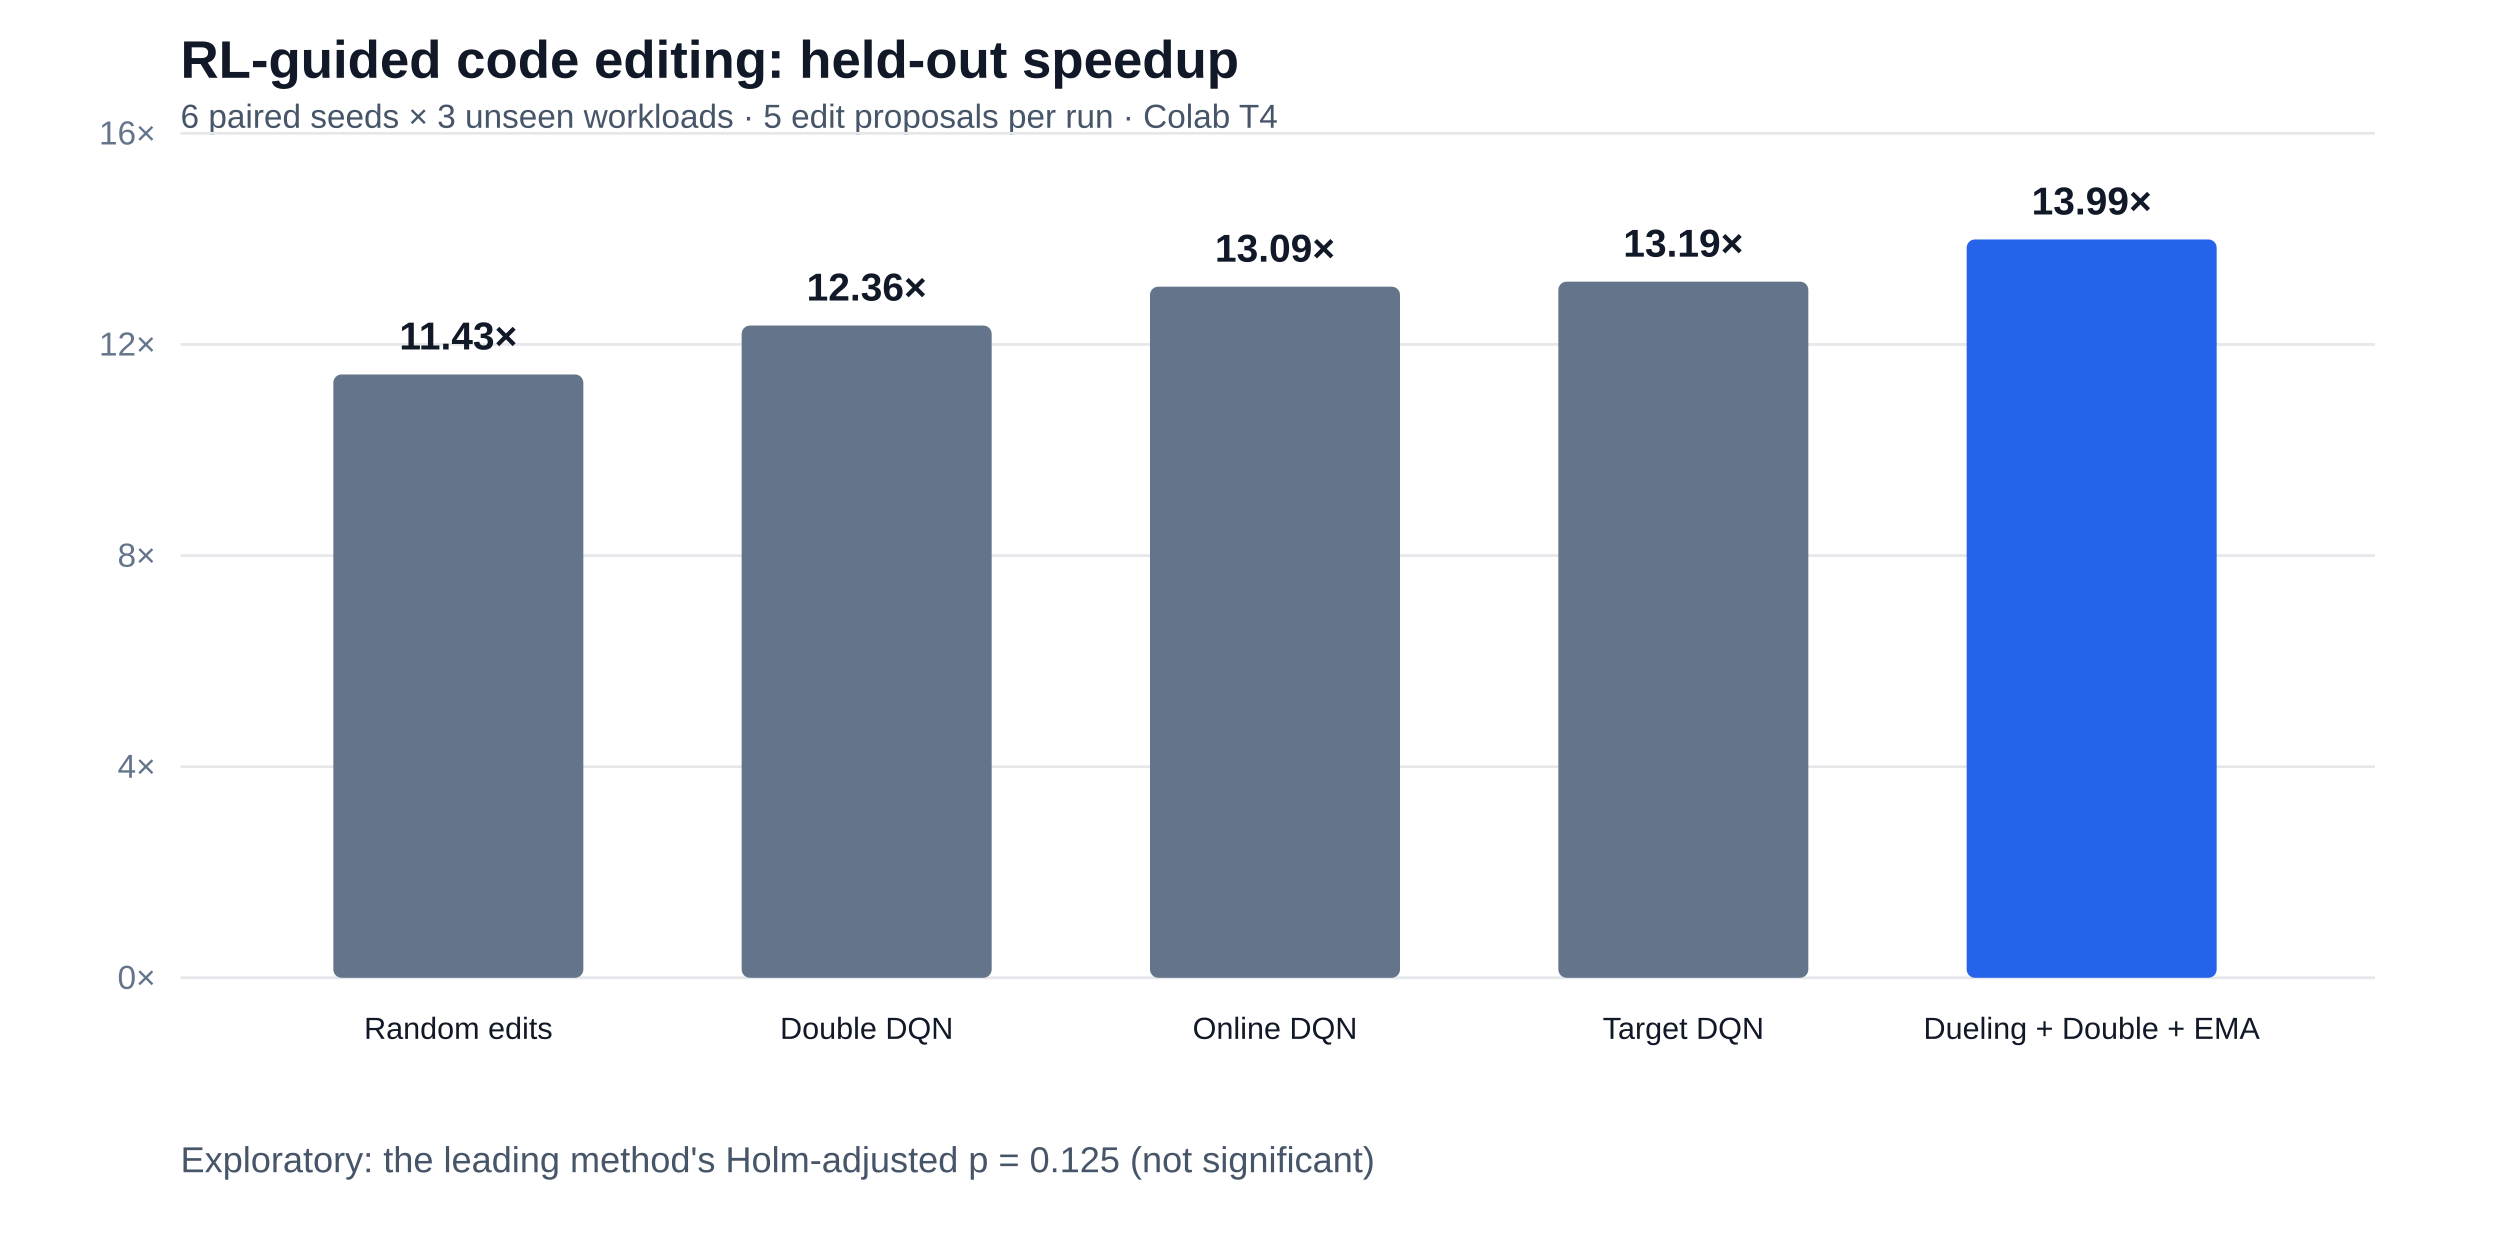
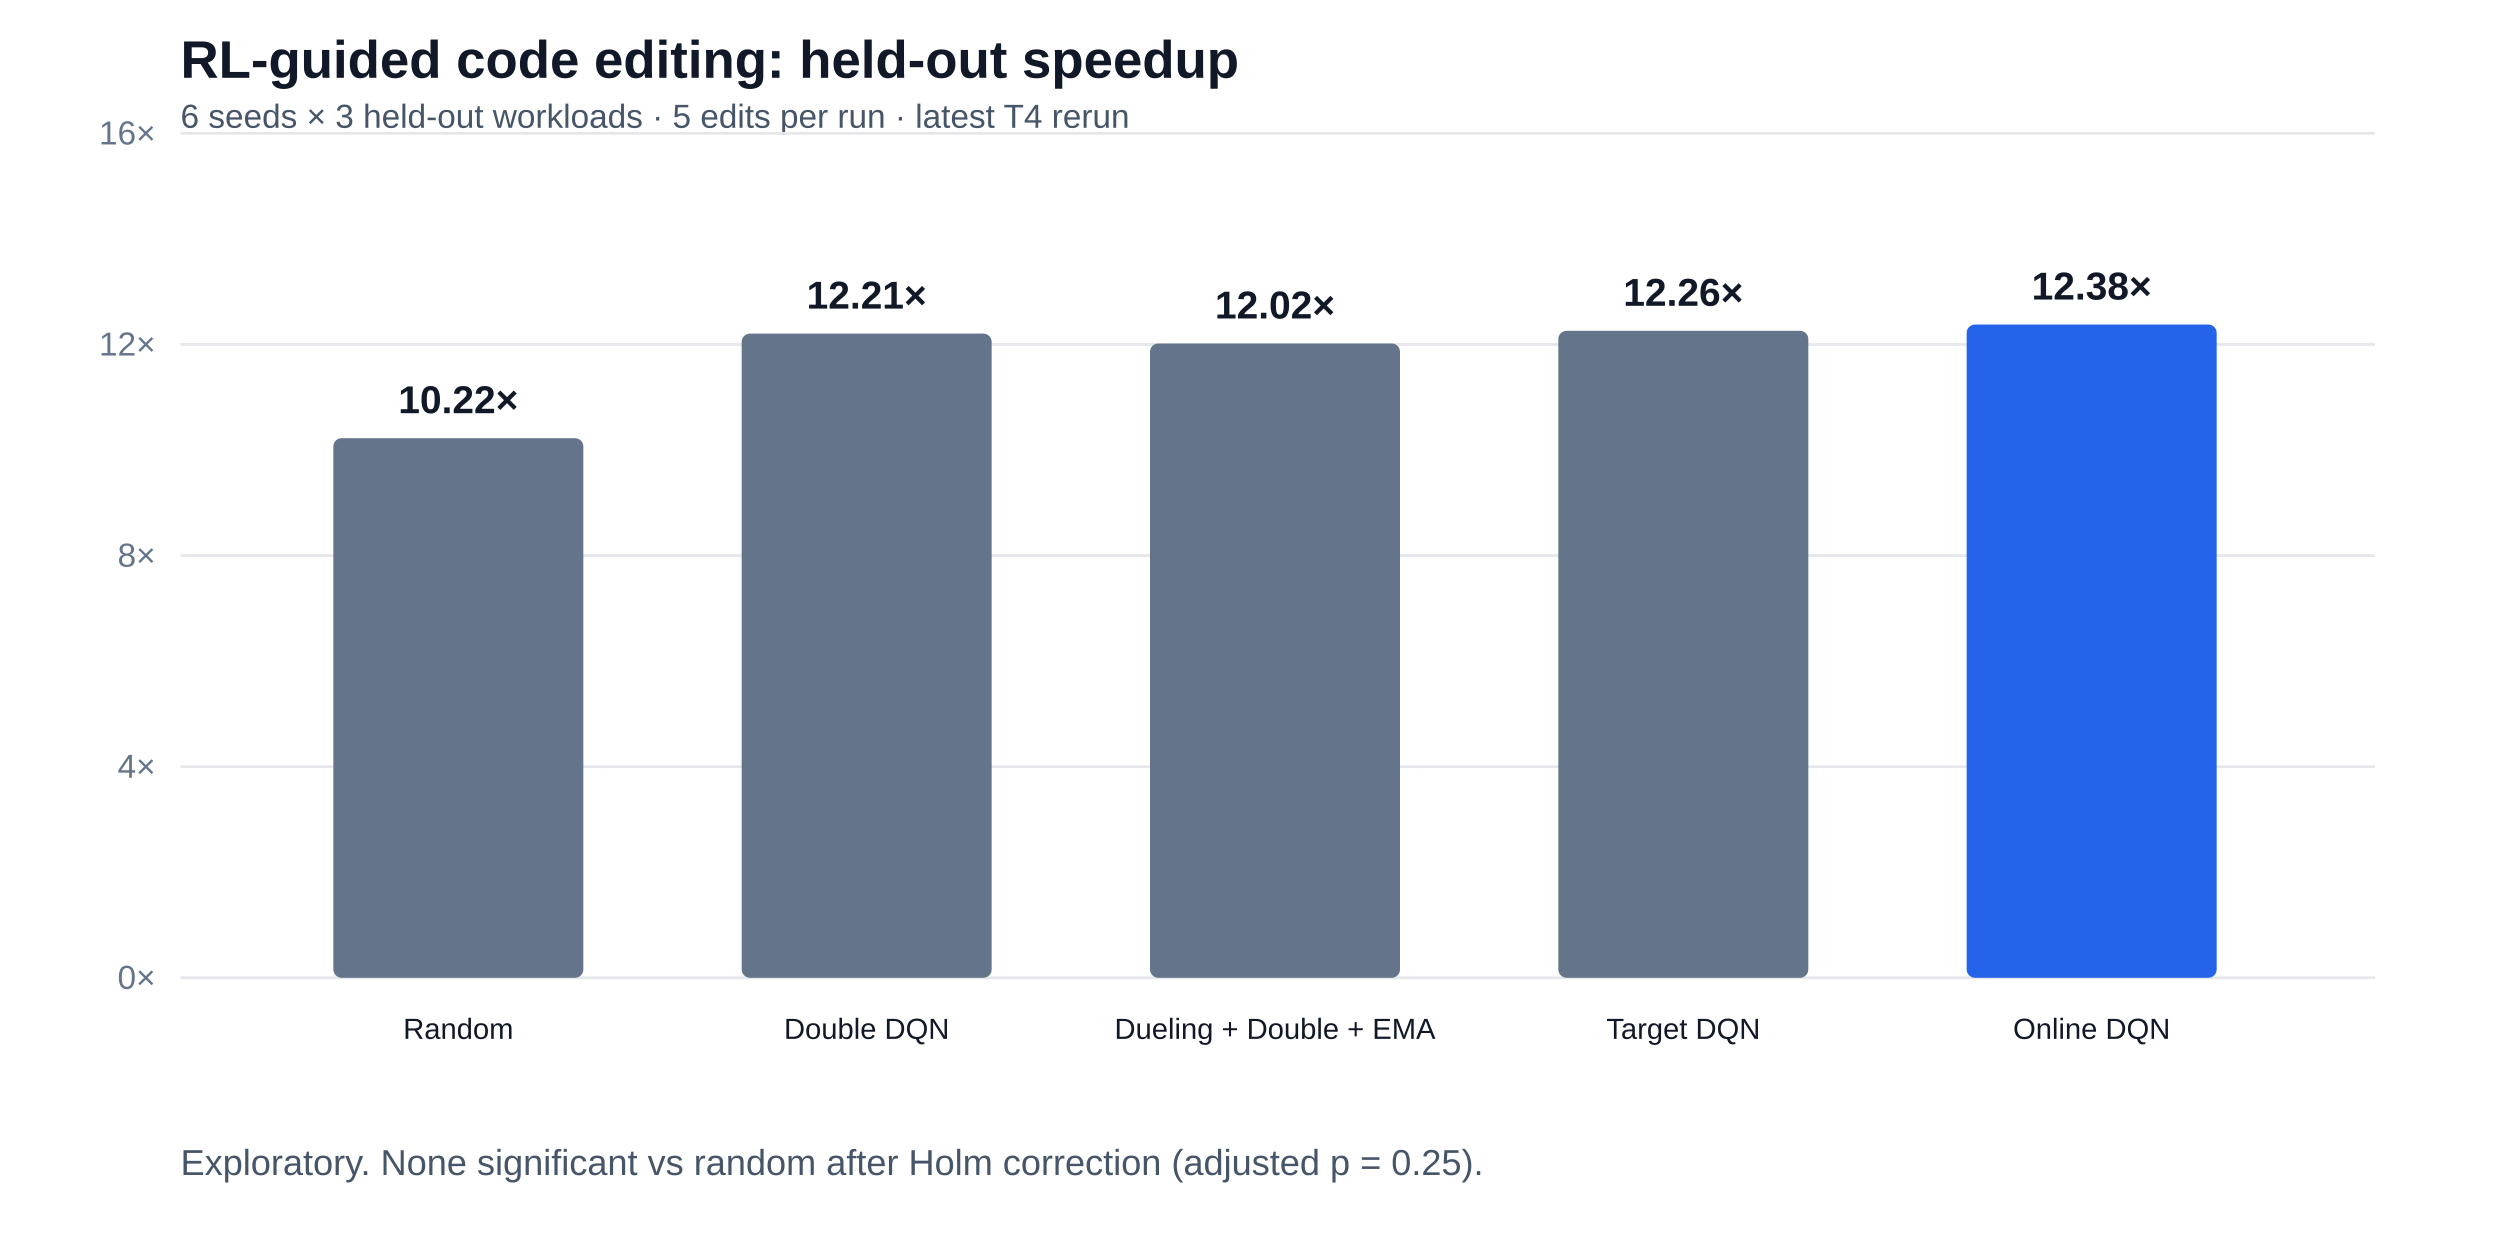
- <svg xmlns="http://www.w3.org/2000/svg" width="900" height="450" viewBox="0 0 900 450" role="img" aria-label="Geometric heldout k nearest neighbors program runtime speedup versus the initial implementation">
+ <svg xmlns="http://www.w3.org/2000/svg" width="900" height="450" viewBox="0 0 900 450" role="img" aria-label="Held-out code optimization speedups from the executed Colab T4 notebook">
  <rect width="900" height="450" fill="#ffffff" />
-   <text x="65" y="28" font-size="19" font-family="Arial,Helvetica,sans-serif" font-weight="bold" fill="#111827">RL-guided code editing: held-out speedup</text>
-   <text x="65" y="46" font-size="12" font-family="Arial,Helvetica,sans-serif" fill="#475569">6 paired seeds × 3 unseen workloads · 5 edit proposals per run · Colab T4</text>
-   <line x1="65" x2="855" y1="352.0" y2="352.0" stroke="#e5e7eb" />
+   <text x="65" y="28" font-size="19" font-family="Arial" font-weight="bold" fill="#111827">RL-guided code editing: held-out speedup</text>
+   <text x="65" y="46" font-size="12" font-family="Arial" fill="#475569">6 seeds × 3 held-out workloads · 5 edits per run · latest T4 rerun</text>
+   <line x1="65" x2="855" y1="352" y2="352" stroke="#e5e7eb" />
  <text x="56" y="356" text-anchor="end" font-family="Arial" font-size="12" fill="#64748b">0×</text>
-   <line x1="65" x2="855" y1="276.0" y2="276.0" stroke="#e5e7eb" />
+   <line x1="65" x2="855" y1="276" y2="276" stroke="#e5e7eb" />
  <text x="56" y="280" text-anchor="end" font-family="Arial" font-size="12" fill="#64748b">4×</text>
-   <line x1="65" x2="855" y1="200.0" y2="200.0" stroke="#e5e7eb" />
+   <line x1="65" x2="855" y1="200" y2="200" stroke="#e5e7eb" />
  <text x="56" y="204" text-anchor="end" font-family="Arial" font-size="12" fill="#64748b">8×</text>
-   <line x1="65" x2="855" y1="124.0" y2="124.0" stroke="#e5e7eb" />
+   <line x1="65" x2="855" y1="124" y2="124" stroke="#e5e7eb" />
  <text x="56" y="128" text-anchor="end" font-family="Arial" font-size="12" fill="#64748b">12×</text>
-   <line x1="65" x2="855" y1="48.0" y2="48.0" stroke="#e5e7eb" />
+   <line x1="65" x2="855" y1="48" y2="48" stroke="#e5e7eb" />
  <text x="56" y="52" text-anchor="end" font-family="Arial" font-size="12" fill="#64748b">16×</text>
-   <rect x="120" y="134.8" width="90" height="217.2" rx="3" fill="#64748b" />
-   <text x="165" y="125.8" text-anchor="middle" font-family="Arial" font-size="14" font-weight="bold" fill="#111827">11.43×</text>
-   <text x="165" y="374" text-anchor="middle" font-family="Arial" font-size="11" fill="#111827">Random edits</text>
-   <rect x="267" y="117.2" width="90" height="234.8" rx="3" fill="#64748b" />
-   <text x="312" y="108.2" text-anchor="middle" font-family="Arial" font-size="14" font-weight="bold" fill="#111827">12.36×</text>
-   <text x="312" y="374" text-anchor="middle" font-family="Arial" font-size="11" fill="#111827">Double DQN</text>
-   <rect x="414" y="103.2" width="90" height="248.8" rx="3" fill="#64748b" />
-   <text x="459" y="94.2" text-anchor="middle" font-family="Arial" font-size="14" font-weight="bold" fill="#111827">13.09×</text>
-   <text x="459" y="374" text-anchor="middle" font-family="Arial" font-size="11" fill="#111827">Online DQN</text>
-   <rect x="561" y="101.4" width="90" height="250.6" rx="3" fill="#64748b" />
-   <text x="606" y="92.4" text-anchor="middle" font-family="Arial" font-size="14" font-weight="bold" fill="#111827">13.19×</text>
-   <text x="606" y="374" text-anchor="middle" font-family="Arial" font-size="11" fill="#111827">Target DQN</text>
-   <rect x="708" y="86.2" width="90" height="265.8" rx="3" fill="#2563eb" />
-   <text x="753" y="77.2" text-anchor="middle" font-family="Arial" font-size="14" font-weight="bold" fill="#111827">13.99×</text>
-   <text x="753" y="374" text-anchor="middle" font-family="Arial" font-size="11" fill="#111827">Dueling + Double + EMA</text>
-   <text x="65" y="422" font-family="Arial" font-size="13" fill="#475569">Exploratory: the leading method's Holm-adjusted p = 0.125 (not significant)</text>
+   <rect x="120" y="157.74" width="90" height="194.26" rx="3" fill="#64748b" />
+   <text x="165" y="148.74" text-anchor="middle" font-family="Arial" font-weight="bold" font-size="14" fill="#111827">10.22×</text>
+   <text x="165" y="374" text-anchor="middle" font-family="Arial" font-size="10.5" fill="#111827">Random</text>
+   <rect x="267" y="120.10" width="90" height="231.90" rx="3" fill="#64748b" />
+   <text x="312" y="111.10" text-anchor="middle" font-family="Arial" font-weight="bold" font-size="14" fill="#111827">12.21×</text>
+   <text x="312" y="374" text-anchor="middle" font-family="Arial" font-size="10.5" fill="#111827">Double DQN</text>
+   <rect x="414" y="123.66" width="90" height="228.34" rx="3" fill="#64748b" />
+   <text x="459" y="114.66" text-anchor="middle" font-family="Arial" font-weight="bold" font-size="14" fill="#111827">12.02×</text>
+   <text x="459" y="374" text-anchor="middle" font-family="Arial" font-size="10.5" fill="#111827">Dueling + Double + EMA</text>
+   <rect x="561" y="119.09" width="90" height="232.91" rx="3" fill="#64748b" />
+   <text x="606" y="110.09" text-anchor="middle" font-family="Arial" font-weight="bold" font-size="14" fill="#111827">12.26×</text>
+   <text x="606" y="374" text-anchor="middle" font-family="Arial" font-size="10.5" fill="#111827">Target DQN</text>
+   <rect x="708" y="116.83" width="90" height="235.17" rx="3" fill="#2563eb" />
+   <text x="753" y="107.83" text-anchor="middle" font-family="Arial" font-weight="bold" font-size="14" fill="#111827">12.38×</text>
+   <text x="753" y="374" text-anchor="middle" font-family="Arial" font-size="10.5" fill="#111827">Online DQN</text>
+   <text x="65" y="423" font-family="Arial" font-size="13" fill="#475569">Exploratory. None significant vs random after Holm correction (adjusted p = 0.25).</text>
</svg>
